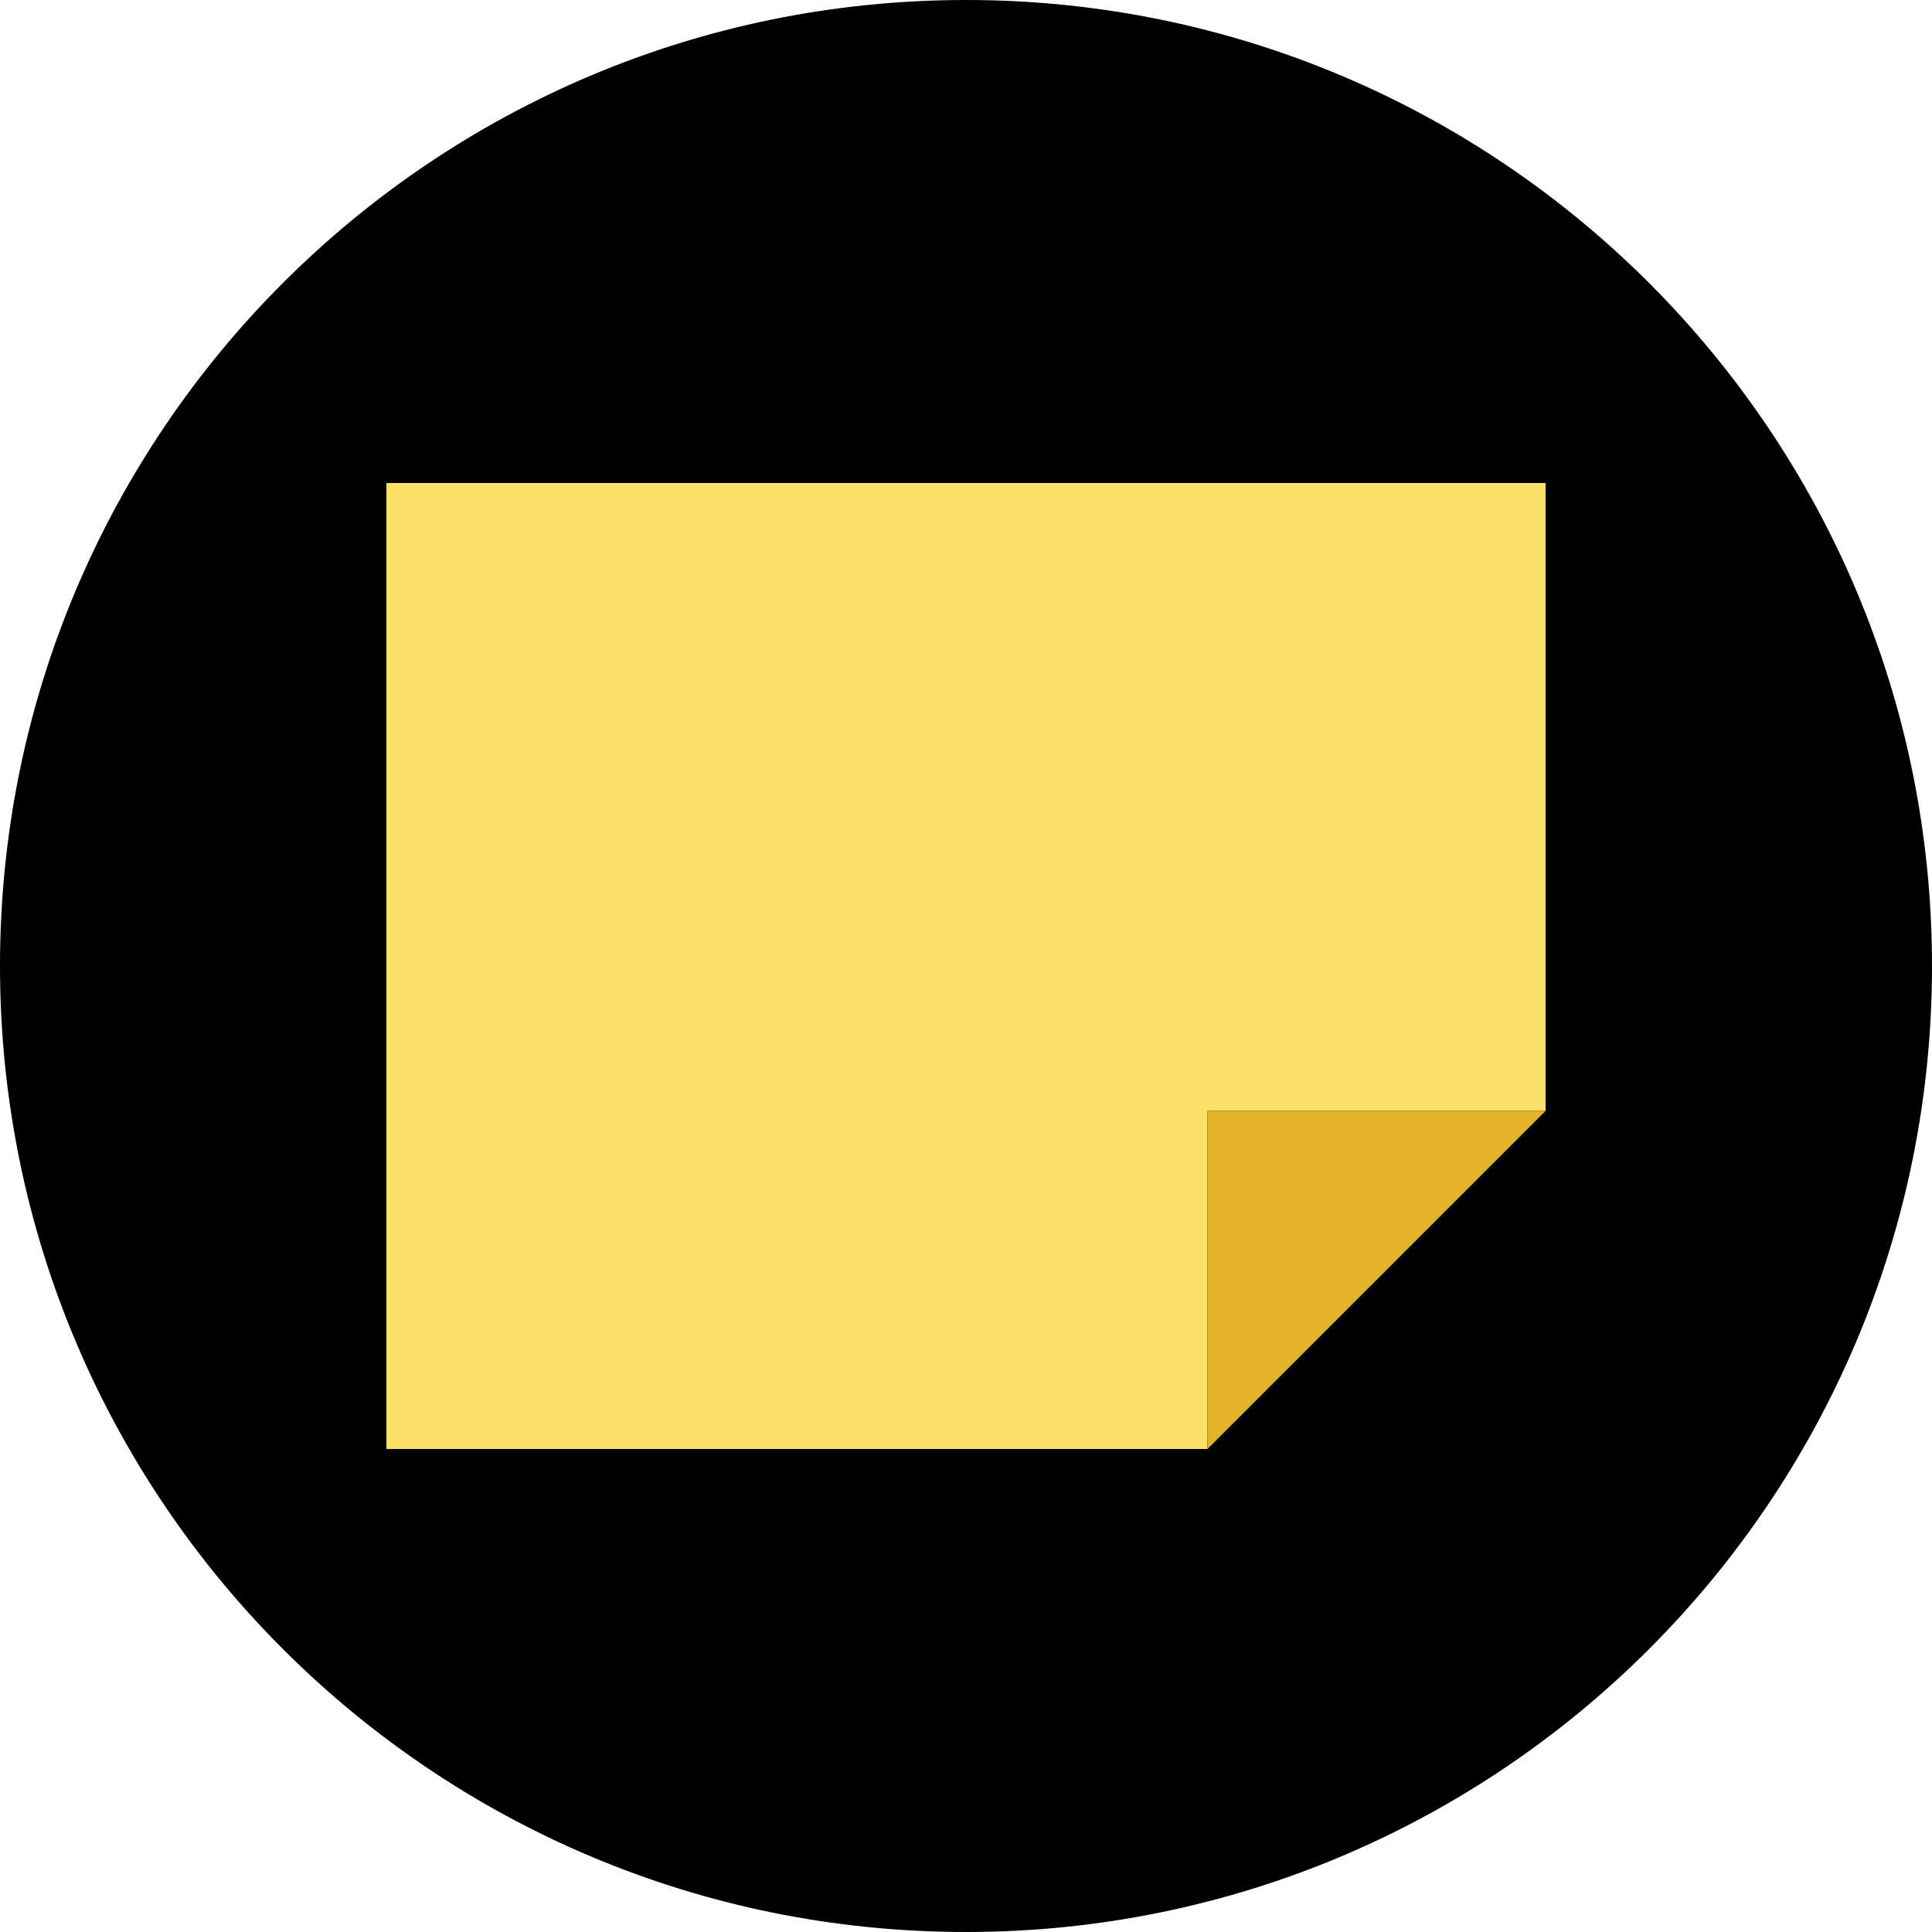
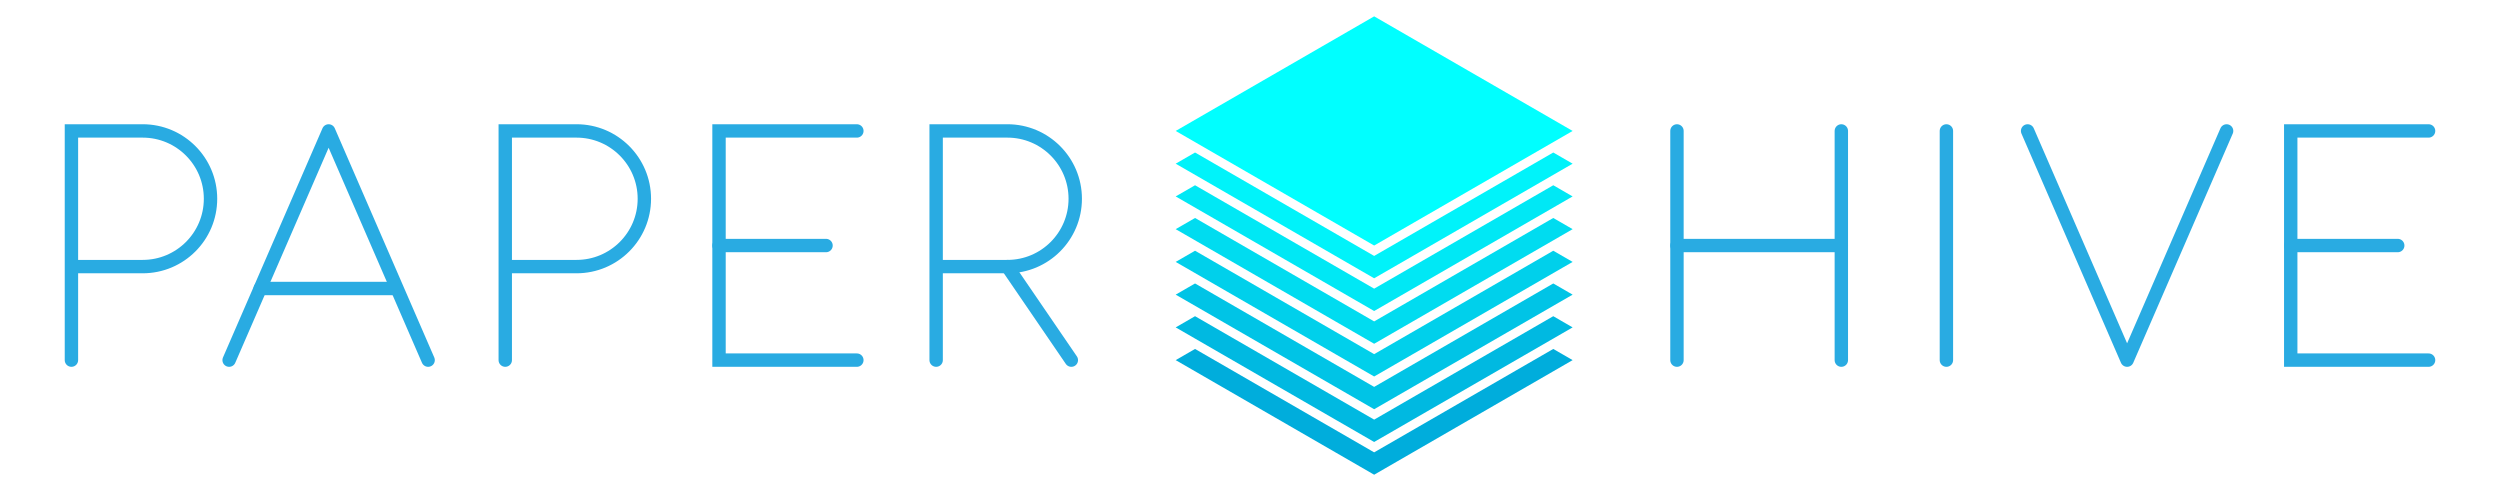
- <svg xmlns="http://www.w3.org/2000/svg" width="200" height="200" id="svg2987" version="1.1">
-   <g id="layer1">
-     <circle cx="100" cy="100" r="100" fill="black" />
-     <polygon points="40,50 40,150 125,150 125,115 160,115 160,50" style="fill:#f9e069" />
-     <polygon points="125,150 125,115 160,115" style="fill:#e3b429" />
+ <svg xmlns="http://www.w3.org/2000/svg" version="1.1" id="Layer_2" x="0px" y="0px" width="280px" height="55px" viewBox="0 0 280 55" enable-background="new 0 0 280 55" xml:space="preserve">
+   <g>
+     <g>
+       <polygon fill="#00ADDC" points="133.845,39.082 131.676,40.334 153.905,53.168 176.134,40.334 176.134,40.334 173.966,39.082     153.904,50.664   " />
+     </g>
+     <g>
+       <polygon fill="#00B9E1" points="133.845,35.414 131.676,36.668 153.904,49.502 176.134,36.668 176.134,36.668 173.966,35.414     153.906,46.998   " />
+     </g>
+     <g>
+       <polygon fill="#00C4E6" points="133.845,31.748 131.676,33 153.906,45.834 176.134,33 176.134,33 173.966,31.748 153.905,43.332       " />
+     </g>
+     <g>
+       <polygon fill="#00D0EB" points="133.845,28.082 131.676,29.334 153.905,42.168 176.134,29.334 176.134,29.334 173.966,28.082     153.905,39.664   " />
+     </g>
+     <g>
+       <polygon fill="#00DCF0" points="133.845,24.414 131.676,25.666 153.905,38.502 176.134,25.666 173.966,24.414 153.906,35.998       " />
+     </g>
+     <g>
+       <polygon fill="#00E8F5" points="153.905,32.33 133.845,20.748 131.676,22 153.906,34.834 176.134,22 176.134,22 173.967,20.748       " />
+     </g>
+     <g>
+       <polygon fill="#00F3FA" points="133.845,17.081 131.676,18.333 153.905,31.168 176.134,18.333 173.966,17.081 153.905,28.664       " />
+     </g>
+     <g>
+       <polygon fill="#00FFFF" points="176.134,14.666 153.905,27.5 131.676,14.666 153.905,1.832 176.134,14.666   " />
+     </g>
+     <g>
+       <line fill="none" stroke="#29ABE2" stroke-width="1.5" stroke-linecap="round" stroke-miterlimit="10" x1="187.82" y1="14.665" x2="187.82" y2="40.334" />
+       <line fill="none" stroke="#29ABE2" stroke-width="1.5" stroke-linecap="round" stroke-miterlimit="10" x1="206.229" y1="14.665" x2="206.229" y2="40.334" />
+       <line fill="none" stroke="#29ABE2" stroke-width="1.5" stroke-linecap="round" stroke-miterlimit="10" x1="217.997" y1="14.665" x2="217.997" y2="40.334" />
+       <line fill="none" stroke="#29ABE2" stroke-width="1.5" stroke-linecap="round" stroke-miterlimit="10" x1="206.229" y1="27.5" x2="187.82" y2="27.5" />
+       <polyline fill="none" stroke="#29ABE2" stroke-width="1.5" stroke-linecap="round" stroke-linejoin="round" stroke-miterlimit="10" points="    249.379,14.665 238.236,40.334 227.092,14.665   " />
+       <g>
+         <polyline fill="none" stroke="#29ABE2" stroke-width="1.5" stroke-linecap="round" stroke-miterlimit="10" points="272,14.665      256.562,14.665 256.562,40.334 272,40.334    " />
+         <line fill="none" stroke="#29ABE2" stroke-width="1.5" stroke-linecap="round" stroke-miterlimit="10" x1="256.562" y1="27.5" x2="268.546" y2="27.5" />
+       </g>
+     </g>
+     <g>
+       <g>
+         <path fill="none" stroke="#29ABE2" stroke-width="1.5" stroke-linecap="round" stroke-miterlimit="10" d="M8,29.859h7.98     c4.196,0,7.598-3.402,7.598-7.598c0-4.194-3.401-7.597-7.598-7.597H8v25.669" />
+       </g>
+       <g>
+         <line fill="none" stroke="#29ABE2" stroke-width="1.5" stroke-linecap="round" stroke-miterlimit="10" x1="44.173" y1="32.312" x2="29.145" y2="32.312" />
+         <polyline fill="none" stroke="#29ABE2" stroke-width="1.5" stroke-linecap="round" stroke-linejoin="round" stroke-miterlimit="10" points="     25.662,40.334 36.806,14.665 47.949,40.334    " />
+       </g>
+       <g>
+         <path fill="none" stroke="#29ABE2" stroke-width="1.5" stroke-linecap="round" stroke-miterlimit="10" d="M56.589,29.859h7.981     c4.196,0,7.598-3.402,7.598-7.598c0-4.194-3.401-7.597-7.598-7.597h-7.981v25.669" />
+       </g>
+       <g>
+         <polyline fill="none" stroke="#29ABE2" stroke-width="1.5" stroke-linecap="round" stroke-miterlimit="10" points="     95.968,14.665 80.53,14.665 80.53,40.334 95.968,40.334    " />
+         <line fill="none" stroke="#29ABE2" stroke-width="1.5" stroke-linecap="round" stroke-miterlimit="10" x1="80.53" y1="27.5" x2="92.514" y2="27.5" />
+       </g>
+       <g>
+         <path fill="none" stroke="#29ABE2" stroke-width="1.5" stroke-linecap="round" stroke-miterlimit="10" d="M104.848,29.859h7.981     c4.196,0,7.598-3.402,7.598-7.598c0-4.194-3.401-7.597-7.598-7.597h-7.981v25.669" />
+         <line fill="none" stroke="#29ABE2" stroke-width="1.5" stroke-linecap="round" stroke-miterlimit="10" x1="119.989" y1="40.334" x2="112.829" y2="29.859" />
+       </g>
+     </g>
  </g>
</svg>
